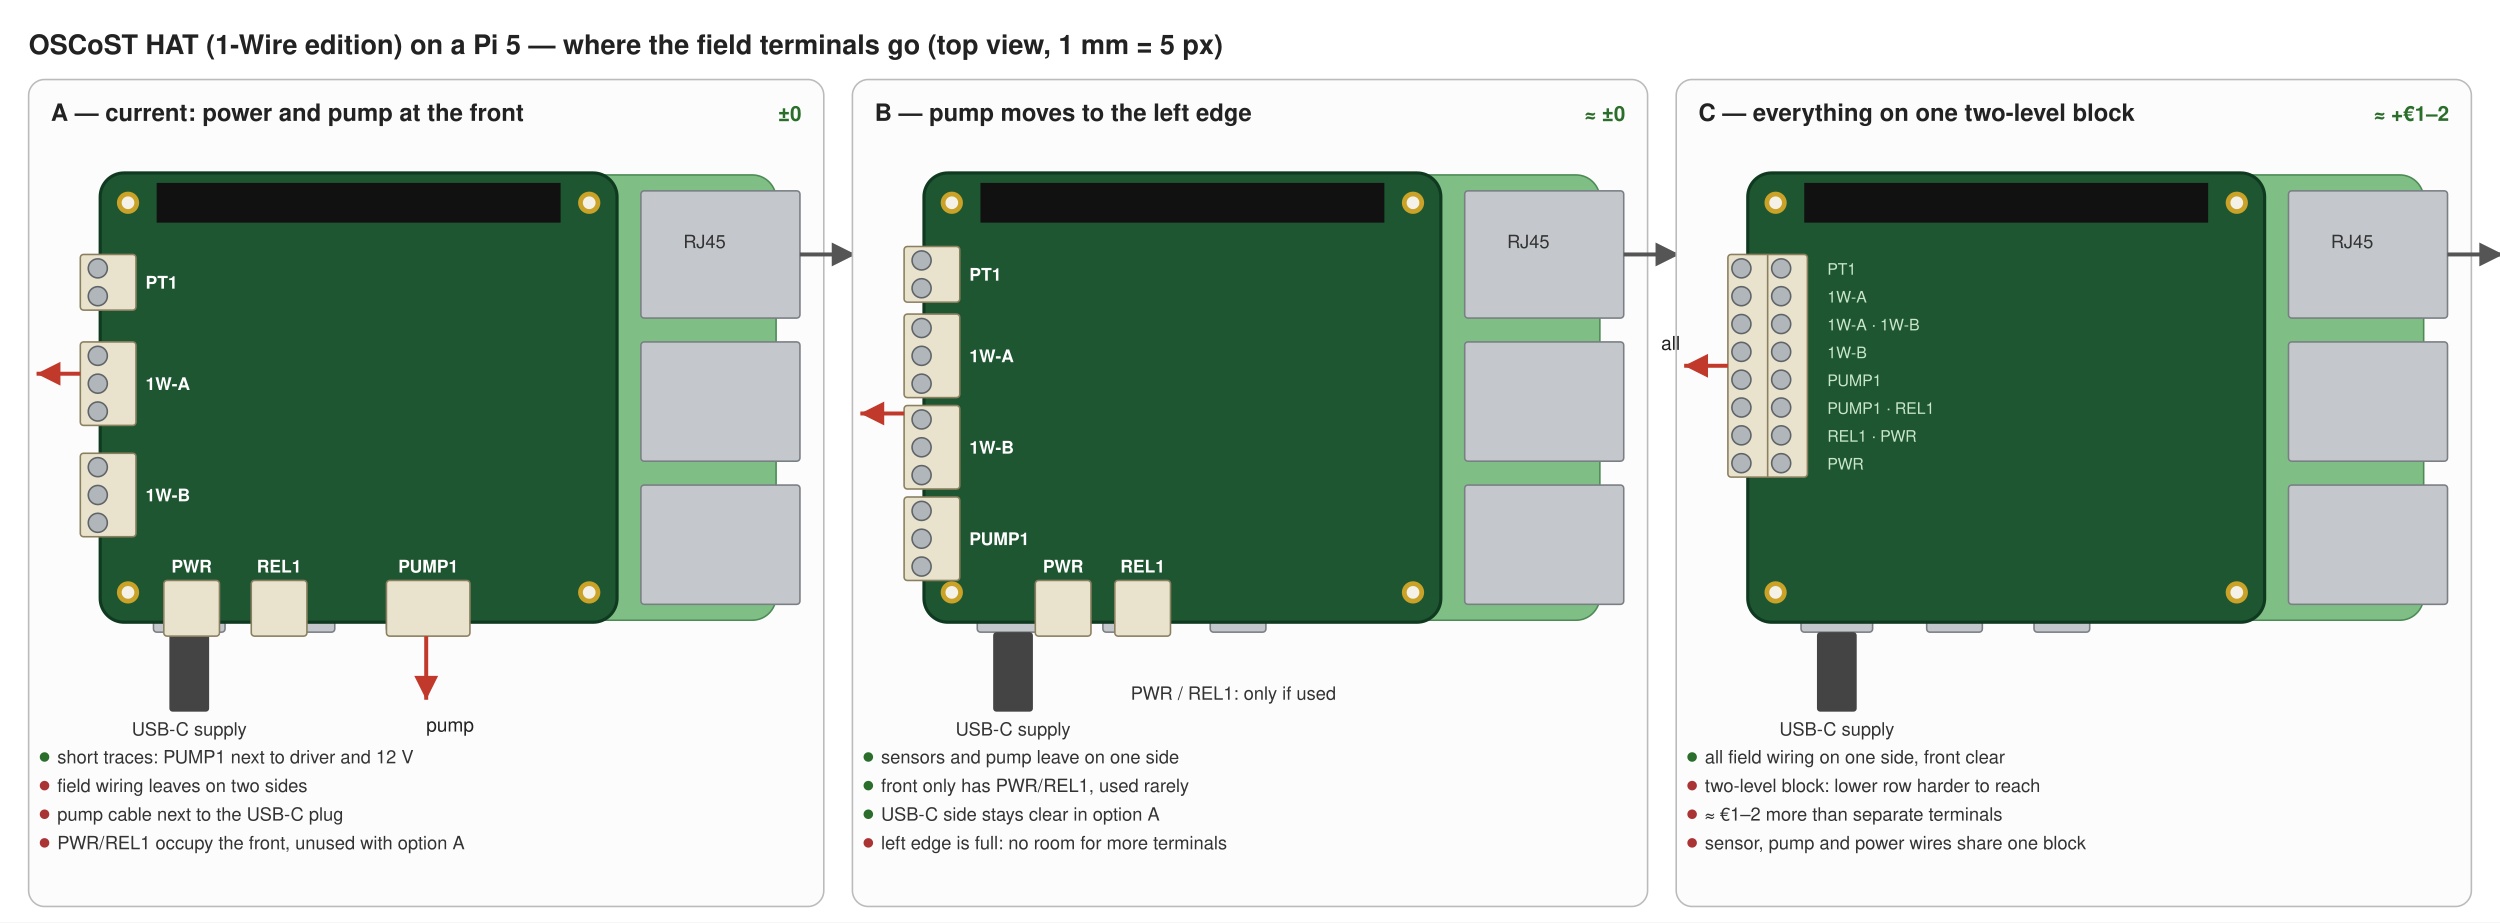
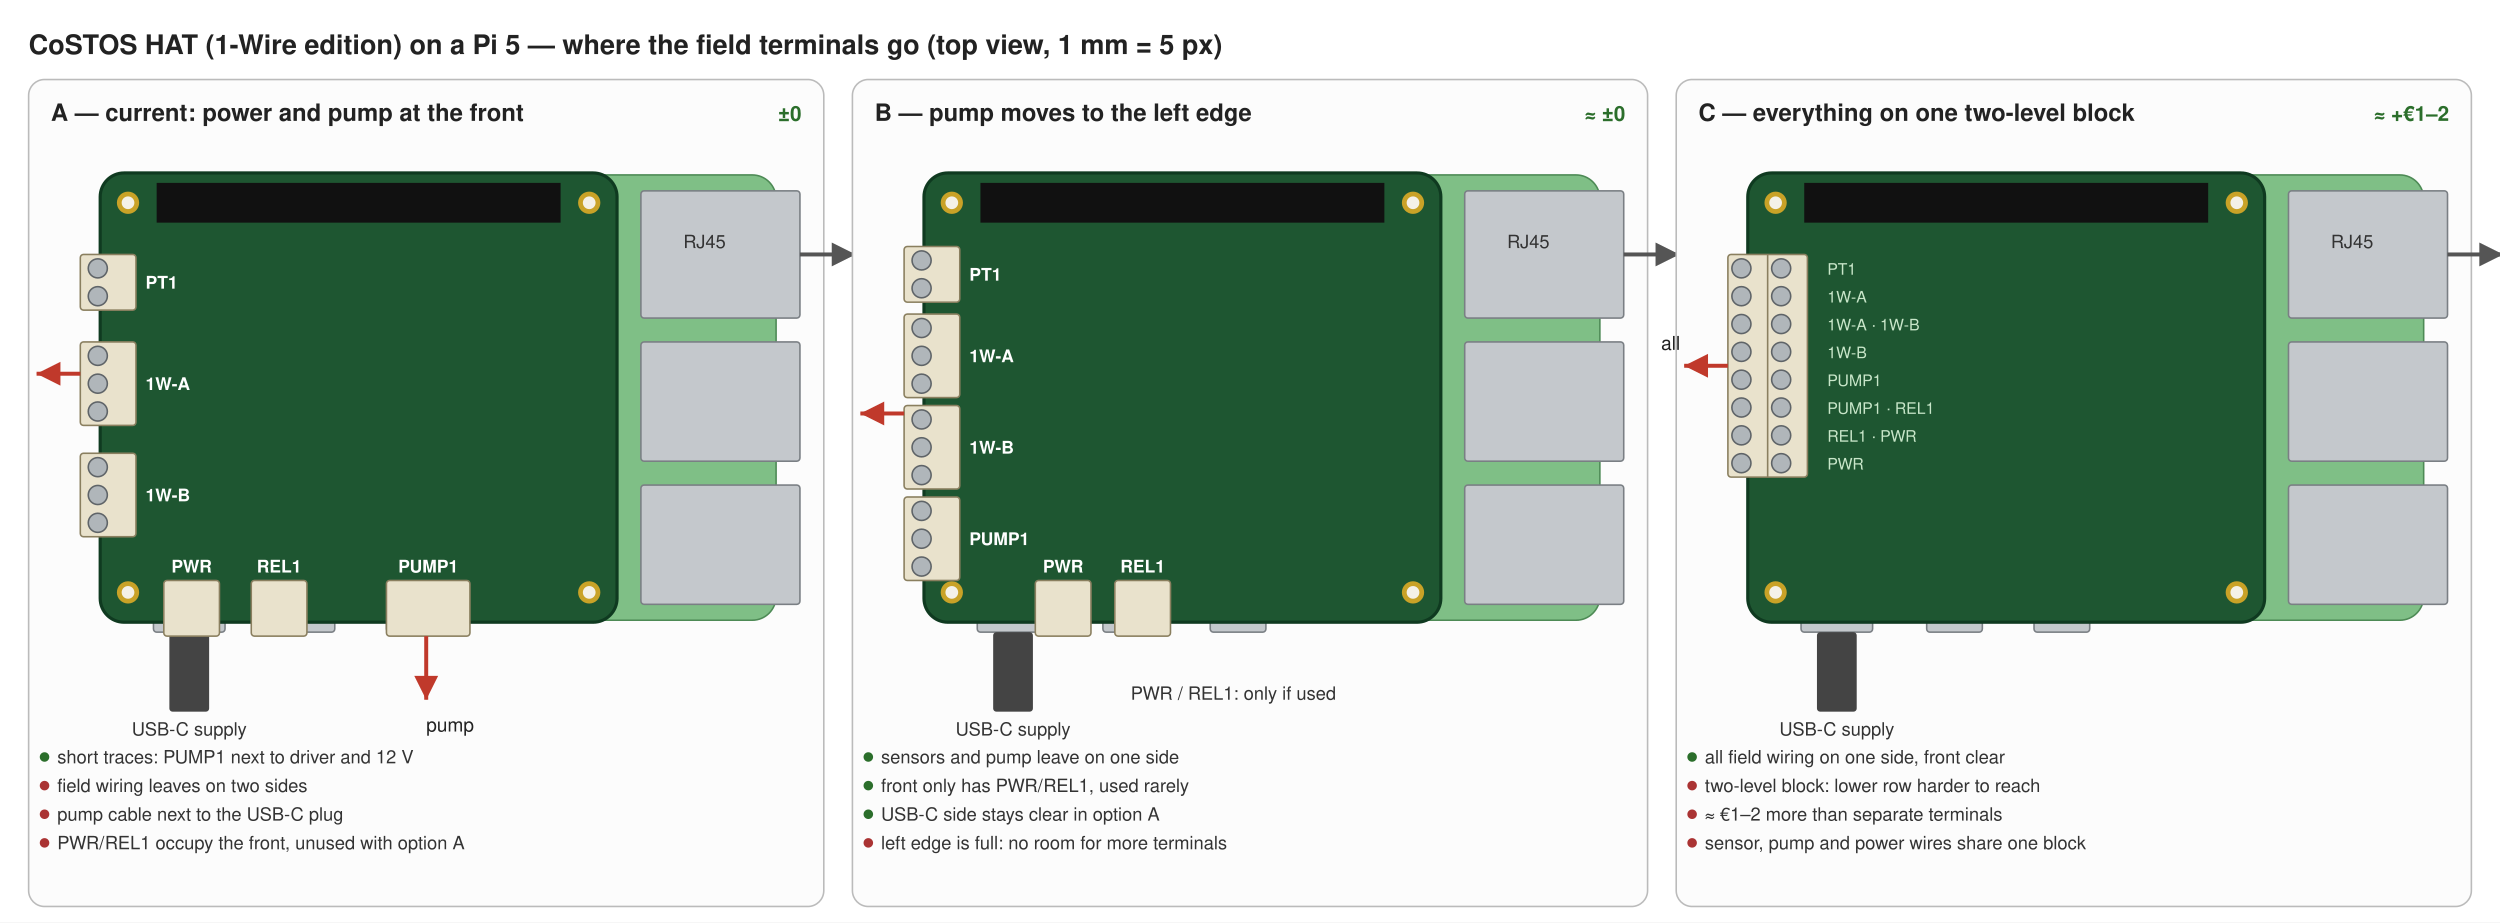
<svg xmlns="http://www.w3.org/2000/svg" viewBox="0 0 1572 580" font-family="Helvetica, Arial, sans-serif">
  <style>.t{font-size:12px;fill:#222}.w{font-size:11px;fill:#fff;font-weight:bold}.g{font-size:10px;fill:#C8E6C9}.n{font-size:11.5px;fill:#333}.h{font-size:15px;font-weight:bold;fill:#222}.c{font-size:13px;font-weight:bold;fill:#2b6e2b}.big{font-size:17px;font-weight:bold;fill:#222}</style>
  <defs>
    <marker id="ac0392b" markerWidth="8" markerHeight="8" refX="6" refY="3" orient="auto">
      <path d="M0,0 L6,3 L0,6 z" fill="#c0392b" />
    </marker>
  </defs>
  <defs>
    <marker id="a555" markerWidth="8" markerHeight="8" refX="6" refY="3" orient="auto">
      <path d="M0,0 L6,3 L0,6 z" fill="#555" />
    </marker>
  </defs>
  <rect width="1572" height="580" fill="white" />
-   <text x="18" y="34" class="big" text-anchor="start">OSCoST HAT (1-Wire edition) on a Pi 5 — where the field terminals go (top view, 1 mm = 5 px)</text>
+   <text x="18" y="34" class="big" text-anchor="start">CoSTOS HAT (1-Wire edition) on a Pi 5 — where the field terminals go (top view, 1 mm = 5 px)</text>
  <g transform="translate(18,50)">
    <rect x="0" y="0" width="500" height="520" rx="10" fill="#fcfcfc" stroke="#bbb" stroke-width="1" />
    <text x="14" y="26" class="h" text-anchor="start">A — current: power and pump at the front</text>
    <text x="486" y="26" class="c" text-anchor="end">±0</text>
    <rect x="45.0" y="60.0" width="425.0" height="280.0" rx="15.0" fill="#7fbf86" stroke="#4d8a55" stroke-width="1" />
    <rect x="385.0" y="70.0" width="100.0" height="80.0" rx="2" fill="#c4c8cc" stroke="#7a7f84" stroke-width="1" />
    <rect x="385.0" y="165.0" width="100.0" height="75.0" rx="2" fill="#c4c8cc" stroke="#7a7f84" stroke-width="1" />
    <rect x="385.0" y="255.0" width="100.0" height="75.0" rx="2" fill="#c4c8cc" stroke="#7a7f84" stroke-width="1" />
    <text x="425.0" y="106.0" class="n" text-anchor="middle">RJ45</text>
    <rect x="78.5" y="310.0" width="45.0" height="37.5" rx="2" fill="#c4c8cc" stroke="#7a7f84" stroke-width="1" />
    <rect x="157.5" y="310.0" width="35.0" height="37.5" rx="2" fill="#c4c8cc" stroke="#7a7f84" stroke-width="1" />
    <rect x="225.0" y="310.0" width="35.0" height="37.5" rx="2" fill="#c4c8cc" stroke="#7a7f84" stroke-width="1" />
    <rect x="88.5" y="347.5" width="25.0" height="50.0" rx="2" fill="#444" stroke="none" stroke-width="1" />
    <text x="101.0" y="412.5" class="n" text-anchor="middle">USB-C supply</text>
    <rect x="45.0" y="58.75" width="325.0" height="282.5" rx="15.0" fill="#1E5631" stroke="#0F3A20" stroke-width="2" />
    <circle cx="62.5" cy="77.5" r="7.0" fill="#C9A227" />
    <circle cx="62.5" cy="77.5" r="4.0" fill="#F4F1E8" />
    <circle cx="352.5" cy="77.5" r="7.0" fill="#C9A227" />
    <circle cx="352.5" cy="77.5" r="4.0" fill="#F4F1E8" />
    <circle cx="62.5" cy="322.5" r="7.0" fill="#C9A227" />
    <circle cx="62.5" cy="322.5" r="4.0" fill="#F4F1E8" />
    <circle cx="352.5" cy="322.5" r="7.0" fill="#C9A227" />
    <circle cx="352.5" cy="322.5" r="4.0" fill="#F4F1E8" />
    <rect x="80.5" y="65.0" width="254.0" height="25.0" rx="0" fill="#111" stroke="none" stroke-width="1" />
    <rect x="32.5" y="110.0" width="35.0" height="35.0" rx="2" fill="#E9E2CC" stroke="#8A7F5F" stroke-width="1" />
    <circle cx="43.5" cy="118.75" r="6.0" fill="#B0B6BA" stroke="#5F6468" />
    <circle cx="43.5" cy="136.25" r="6.0" fill="#B0B6BA" stroke="#5F6468" />
    <text x="73.5" y="131.5" class="w" text-anchor="start">PT1</text>
    <rect x="32.5" y="165.0" width="35.0" height="52.5" rx="2" fill="#E9E2CC" stroke="#8A7F5F" stroke-width="1" />
    <circle cx="43.5" cy="173.75" r="6.0" fill="#B0B6BA" stroke="#5F6468" />
    <circle cx="43.5" cy="191.25" r="6.0" fill="#B0B6BA" stroke="#5F6468" />
    <circle cx="43.5" cy="208.75" r="6.0" fill="#B0B6BA" stroke="#5F6468" />
    <text x="73.5" y="195.25" class="w" text-anchor="start">1W-A</text>
    <rect x="32.5" y="235.0" width="35.0" height="52.5" rx="2" fill="#E9E2CC" stroke="#8A7F5F" stroke-width="1" />
    <circle cx="43.5" cy="243.75" r="6.0" fill="#B0B6BA" stroke="#5F6468" />
    <circle cx="43.5" cy="261.25" r="6.0" fill="#B0B6BA" stroke="#5F6468" />
    <circle cx="43.5" cy="278.75" r="6.0" fill="#B0B6BA" stroke="#5F6468" />
    <text x="73.5" y="265.25" class="w" text-anchor="start">1W-B</text>
    <rect x="85.0" y="315.0" width="35.0" height="35.0" rx="2" fill="#E9E2CC" stroke="#8A7F5F" stroke-width="1" />
    <text x="102.5" y="310.0" class="w" text-anchor="middle">PWR</text>
    <rect x="140.0" y="315.0" width="35.0" height="35.0" rx="2" fill="#E9E2CC" stroke="#8A7F5F" stroke-width="1" />
    <text x="157.5" y="310.0" class="w" text-anchor="middle">REL1</text>
    <rect x="225.0" y="315.0" width="52.5" height="35.0" rx="2" fill="#E9E2CC" stroke="#8A7F5F" stroke-width="1" />
    <text x="251.25" y="310.0" class="w" text-anchor="middle">PUMP1</text>
    <line x1="32.5" y1="185.0" x2="5.0" y2="185.0" stroke="#c0392b" stroke-width="2.5" marker-end="url(#ac0392b)" />
    <line x1="250.0" y1="350.0" x2="250.0" y2="390.0" stroke="#c0392b" stroke-width="2.5" marker-end="url(#ac0392b)" />
    <text x="250.0" y="410.0" class="t" text-anchor="start">pump</text>
    <text x="2.5" y="170.0" class="t" text-anchor="end" />
    <line x1="485.0" y1="110.0" x2="520.0" y2="110.0" stroke="#555" stroke-width="2.5" marker-end="url(#a555)" />
    <text x="18" y="430" class="n" text-anchor="start">short traces: PUMP1 next to driver and 12 V</text>
    <circle cx="10" cy="426" r="3" fill="#2b6e2b" />
    <text x="18" y="448" class="n" text-anchor="start">field wiring leaves on two sides</text>
    <circle cx="10" cy="444" r="3" fill="#a33" />
    <text x="18" y="466" class="n" text-anchor="start">pump cable next to the USB-C plug</text>
    <circle cx="10" cy="462" r="3" fill="#a33" />
    <text x="18" y="484" class="n" text-anchor="start">PWR/REL1 occupy the front, unused with option A</text>
    <circle cx="10" cy="480" r="3" fill="#a33" />
  </g>
  <g transform="translate(536,50)">
    <rect x="0" y="0" width="500" height="520" rx="10" fill="#fcfcfc" stroke="#bbb" stroke-width="1" />
    <text x="14" y="26" class="h" text-anchor="start">B — pump moves to the left edge</text>
    <text x="486" y="26" class="c" text-anchor="end">≈ ±0</text>
    <rect x="45.0" y="60.0" width="425.0" height="280.0" rx="15.0" fill="#7fbf86" stroke="#4d8a55" stroke-width="1" />
    <rect x="385.0" y="70.0" width="100.0" height="80.0" rx="2" fill="#c4c8cc" stroke="#7a7f84" stroke-width="1" />
    <rect x="385.0" y="165.0" width="100.0" height="75.0" rx="2" fill="#c4c8cc" stroke="#7a7f84" stroke-width="1" />
    <rect x="385.0" y="255.0" width="100.0" height="75.0" rx="2" fill="#c4c8cc" stroke="#7a7f84" stroke-width="1" />
    <text x="425.0" y="106.0" class="n" text-anchor="middle">RJ45</text>
    <rect x="78.5" y="310.0" width="45.0" height="37.5" rx="2" fill="#c4c8cc" stroke="#7a7f84" stroke-width="1" />
    <rect x="157.5" y="310.0" width="35.0" height="37.5" rx="2" fill="#c4c8cc" stroke="#7a7f84" stroke-width="1" />
    <rect x="225.0" y="310.0" width="35.0" height="37.5" rx="2" fill="#c4c8cc" stroke="#7a7f84" stroke-width="1" />
    <rect x="88.5" y="347.5" width="25.0" height="50.0" rx="2" fill="#444" stroke="none" stroke-width="1" />
    <text x="101.0" y="412.5" class="n" text-anchor="middle">USB-C supply</text>
    <rect x="45.0" y="58.75" width="325.0" height="282.5" rx="15.0" fill="#1E5631" stroke="#0F3A20" stroke-width="2" />
    <circle cx="62.5" cy="77.5" r="7.0" fill="#C9A227" />
    <circle cx="62.5" cy="77.5" r="4.0" fill="#F4F1E8" />
    <circle cx="352.5" cy="77.5" r="7.0" fill="#C9A227" />
    <circle cx="352.5" cy="77.5" r="4.0" fill="#F4F1E8" />
    <circle cx="62.5" cy="322.5" r="7.0" fill="#C9A227" />
    <circle cx="62.5" cy="322.5" r="4.0" fill="#F4F1E8" />
    <circle cx="352.5" cy="322.5" r="7.0" fill="#C9A227" />
    <circle cx="352.5" cy="322.5" r="4.0" fill="#F4F1E8" />
    <rect x="80.5" y="65.0" width="254.0" height="25.0" rx="0" fill="#111" stroke="none" stroke-width="1" />
    <rect x="32.5" y="105.0" width="35.0" height="35.0" rx="2" fill="#E9E2CC" stroke="#8A7F5F" stroke-width="1" />
    <circle cx="43.5" cy="113.75" r="6.0" fill="#B0B6BA" stroke="#5F6468" />
    <circle cx="43.5" cy="131.25" r="6.0" fill="#B0B6BA" stroke="#5F6468" />
    <text x="73.5" y="126.5" class="w" text-anchor="start">PT1</text>
    <rect x="32.5" y="147.5" width="35.0" height="52.5" rx="2" fill="#E9E2CC" stroke="#8A7F5F" stroke-width="1" />
    <circle cx="43.5" cy="156.25" r="6.0" fill="#B0B6BA" stroke="#5F6468" />
    <circle cx="43.5" cy="173.75" r="6.0" fill="#B0B6BA" stroke="#5F6468" />
    <circle cx="43.5" cy="191.25" r="6.0" fill="#B0B6BA" stroke="#5F6468" />
    <text x="73.5" y="177.75" class="w" text-anchor="start">1W-A</text>
    <rect x="32.5" y="205.0" width="35.0" height="52.5" rx="2" fill="#E9E2CC" stroke="#8A7F5F" stroke-width="1" />
    <circle cx="43.5" cy="213.75" r="6.0" fill="#B0B6BA" stroke="#5F6468" />
    <circle cx="43.5" cy="231.25" r="6.0" fill="#B0B6BA" stroke="#5F6468" />
    <circle cx="43.5" cy="248.75" r="6.0" fill="#B0B6BA" stroke="#5F6468" />
    <text x="73.5" y="235.25" class="w" text-anchor="start">1W-B</text>
    <rect x="32.5" y="262.5" width="35.0" height="52.5" rx="2" fill="#E9E2CC" stroke="#8A7F5F" stroke-width="1" />
    <circle cx="43.5" cy="271.25" r="6.0" fill="#B0B6BA" stroke="#5F6468" />
    <circle cx="43.5" cy="288.75" r="6.0" fill="#B0B6BA" stroke="#5F6468" />
    <circle cx="43.5" cy="306.25" r="6.0" fill="#B0B6BA" stroke="#5F6468" />
    <text x="73.5" y="292.75" class="w" text-anchor="start">PUMP1</text>
    <rect x="115.0" y="315.0" width="35.0" height="35.0" rx="2" fill="#E9E2CC" stroke="#8A7F5F" stroke-width="1" />
    <text x="132.5" y="310.0" class="w" text-anchor="middle">PWR</text>
    <rect x="165.0" y="315.0" width="35.0" height="35.0" rx="2" fill="#E9E2CC" stroke="#8A7F5F" stroke-width="1" />
    <text x="182.5" y="310.0" class="w" text-anchor="middle">REL1</text>
    <line x1="32.5" y1="210.0" x2="5.0" y2="210.0" stroke="#c0392b" stroke-width="2.5" marker-end="url(#ac0392b)" />
    <text x="175.0" y="390.0" class="n" text-anchor="start">PWR / REL1: only if used</text>
    <text x="2.5" y="170.0" class="t" text-anchor="end" />
    <line x1="485.0" y1="110.0" x2="520.0" y2="110.0" stroke="#555" stroke-width="2.5" marker-end="url(#a555)" />
    <text x="18" y="430" class="n" text-anchor="start">sensors and pump leave on one side</text>
    <circle cx="10" cy="426" r="3" fill="#2b6e2b" />
    <text x="18" y="448" class="n" text-anchor="start">front only has PWR/REL1, used rarely</text>
    <circle cx="10" cy="444" r="3" fill="#2b6e2b" />
    <text x="18" y="466" class="n" text-anchor="start">USB-C side stays clear in option A</text>
    <circle cx="10" cy="462" r="3" fill="#2b6e2b" />
    <text x="18" y="484" class="n" text-anchor="start">left edge is full: no room for more terminals</text>
    <circle cx="10" cy="480" r="3" fill="#a33" />
  </g>
  <g transform="translate(1054,50)">
    <rect x="0" y="0" width="500" height="520" rx="10" fill="#fcfcfc" stroke="#bbb" stroke-width="1" />
    <text x="14" y="26" class="h" text-anchor="start">C — everything on one two-level block</text>
    <text x="486" y="26" class="c" text-anchor="end">≈ +€1–2</text>
    <rect x="45.0" y="60.0" width="425.0" height="280.0" rx="15.0" fill="#7fbf86" stroke="#4d8a55" stroke-width="1" />
    <rect x="385.0" y="70.0" width="100.0" height="80.0" rx="2" fill="#c4c8cc" stroke="#7a7f84" stroke-width="1" />
    <rect x="385.0" y="165.0" width="100.0" height="75.0" rx="2" fill="#c4c8cc" stroke="#7a7f84" stroke-width="1" />
    <rect x="385.0" y="255.0" width="100.0" height="75.0" rx="2" fill="#c4c8cc" stroke="#7a7f84" stroke-width="1" />
    <text x="425.0" y="106.0" class="n" text-anchor="middle">RJ45</text>
    <rect x="78.5" y="310.0" width="45.0" height="37.5" rx="2" fill="#c4c8cc" stroke="#7a7f84" stroke-width="1" />
    <rect x="157.5" y="310.0" width="35.0" height="37.5" rx="2" fill="#c4c8cc" stroke="#7a7f84" stroke-width="1" />
    <rect x="225.0" y="310.0" width="35.0" height="37.5" rx="2" fill="#c4c8cc" stroke="#7a7f84" stroke-width="1" />
    <rect x="88.5" y="347.5" width="25.0" height="50.0" rx="2" fill="#444" stroke="none" stroke-width="1" />
    <text x="101.0" y="412.5" class="n" text-anchor="middle">USB-C supply</text>
    <rect x="45.0" y="58.75" width="325.0" height="282.5" rx="15.0" fill="#1E5631" stroke="#0F3A20" stroke-width="2" />
    <circle cx="62.5" cy="77.5" r="7.0" fill="#C9A227" />
    <circle cx="62.5" cy="77.5" r="4.0" fill="#F4F1E8" />
    <circle cx="352.5" cy="77.5" r="7.0" fill="#C9A227" />
    <circle cx="352.5" cy="77.5" r="4.0" fill="#F4F1E8" />
    <circle cx="62.5" cy="322.5" r="7.0" fill="#C9A227" />
    <circle cx="62.5" cy="322.5" r="4.0" fill="#F4F1E8" />
    <circle cx="352.5" cy="322.5" r="7.0" fill="#C9A227" />
    <circle cx="352.5" cy="322.5" r="4.0" fill="#F4F1E8" />
    <rect x="80.5" y="65.0" width="254.0" height="25.0" rx="0" fill="#111" stroke="none" stroke-width="1" />
    <rect x="32.5" y="110.0" width="50.0" height="140.0" rx="2" fill="#E9E2CC" stroke="#8A7F5F" stroke-width="1" />
    <line x1="57.5" y1="110.0" x2="57.5" y2="250.0" stroke="#8A7F5F" />
    <circle cx="41.0" cy="118.75" r="6.0" fill="#B0B6BA" stroke="#5F6468" />
    <circle cx="66.0" cy="118.75" r="6.0" fill="#B0B6BA" stroke="#5F6468" />
    <circle cx="41.0" cy="136.25" r="6.0" fill="#B0B6BA" stroke="#5F6468" />
    <circle cx="66.0" cy="136.25" r="6.0" fill="#B0B6BA" stroke="#5F6468" />
    <circle cx="41.0" cy="153.75" r="6.0" fill="#B0B6BA" stroke="#5F6468" />
    <circle cx="66.0" cy="153.75" r="6.0" fill="#B0B6BA" stroke="#5F6468" />
    <circle cx="41.0" cy="171.25" r="6.0" fill="#B0B6BA" stroke="#5F6468" />
    <circle cx="66.0" cy="171.25" r="6.0" fill="#B0B6BA" stroke="#5F6468" />
    <circle cx="41.0" cy="188.75" r="6.0" fill="#B0B6BA" stroke="#5F6468" />
    <circle cx="66.0" cy="188.75" r="6.0" fill="#B0B6BA" stroke="#5F6468" />
    <circle cx="41.0" cy="206.25" r="6.0" fill="#B0B6BA" stroke="#5F6468" />
    <circle cx="66.0" cy="206.25" r="6.0" fill="#B0B6BA" stroke="#5F6468" />
    <circle cx="41.0" cy="223.75" r="6.0" fill="#B0B6BA" stroke="#5F6468" />
    <circle cx="66.0" cy="223.75" r="6.0" fill="#B0B6BA" stroke="#5F6468" />
    <circle cx="41.0" cy="241.25" r="6.0" fill="#B0B6BA" stroke="#5F6468" />
    <circle cx="66.0" cy="241.25" r="6.0" fill="#B0B6BA" stroke="#5F6468" />
    <text x="95.0" y="122.75" class="g" text-anchor="start">PT1</text>
    <text x="95.0" y="140.25" class="g" text-anchor="start">1W-A</text>
    <text x="95.0" y="157.75" class="g" text-anchor="start">1W-A · 1W-B</text>
    <text x="95.0" y="175.25" class="g" text-anchor="start">1W-B</text>
    <text x="95.0" y="192.75" class="g" text-anchor="start">PUMP1</text>
    <text x="95.0" y="210.25" class="g" text-anchor="start">PUMP1 · REL1</text>
    <text x="95.0" y="227.75" class="g" text-anchor="start">REL1 · PWR</text>
    <text x="95.0" y="245.25" class="g" text-anchor="start">PWR</text>
    <line x1="32.5" y1="180.0" x2="5.0" y2="180.0" stroke="#c0392b" stroke-width="2.5" marker-end="url(#ac0392b)" />
    <text x="2.5" y="170.0" class="t" text-anchor="end">all</text>
    <line x1="485.0" y1="110.0" x2="520.0" y2="110.0" stroke="#555" stroke-width="2.5" marker-end="url(#a555)" />
    <text x="18" y="430" class="n" text-anchor="start">all field wiring on one side, front clear</text>
    <circle cx="10" cy="426" r="3" fill="#2b6e2b" />
    <text x="18" y="448" class="n" text-anchor="start">two-level block: lower row harder to reach</text>
    <circle cx="10" cy="444" r="3" fill="#a33" />
    <text x="18" y="466" class="n" text-anchor="start">≈ €1–2 more than separate terminals</text>
    <circle cx="10" cy="462" r="3" fill="#a33" />
    <text x="18" y="484" class="n" text-anchor="start">sensor, pump and power wires share one block</text>
    <circle cx="10" cy="480" r="3" fill="#a33" />
  </g>
</svg>
